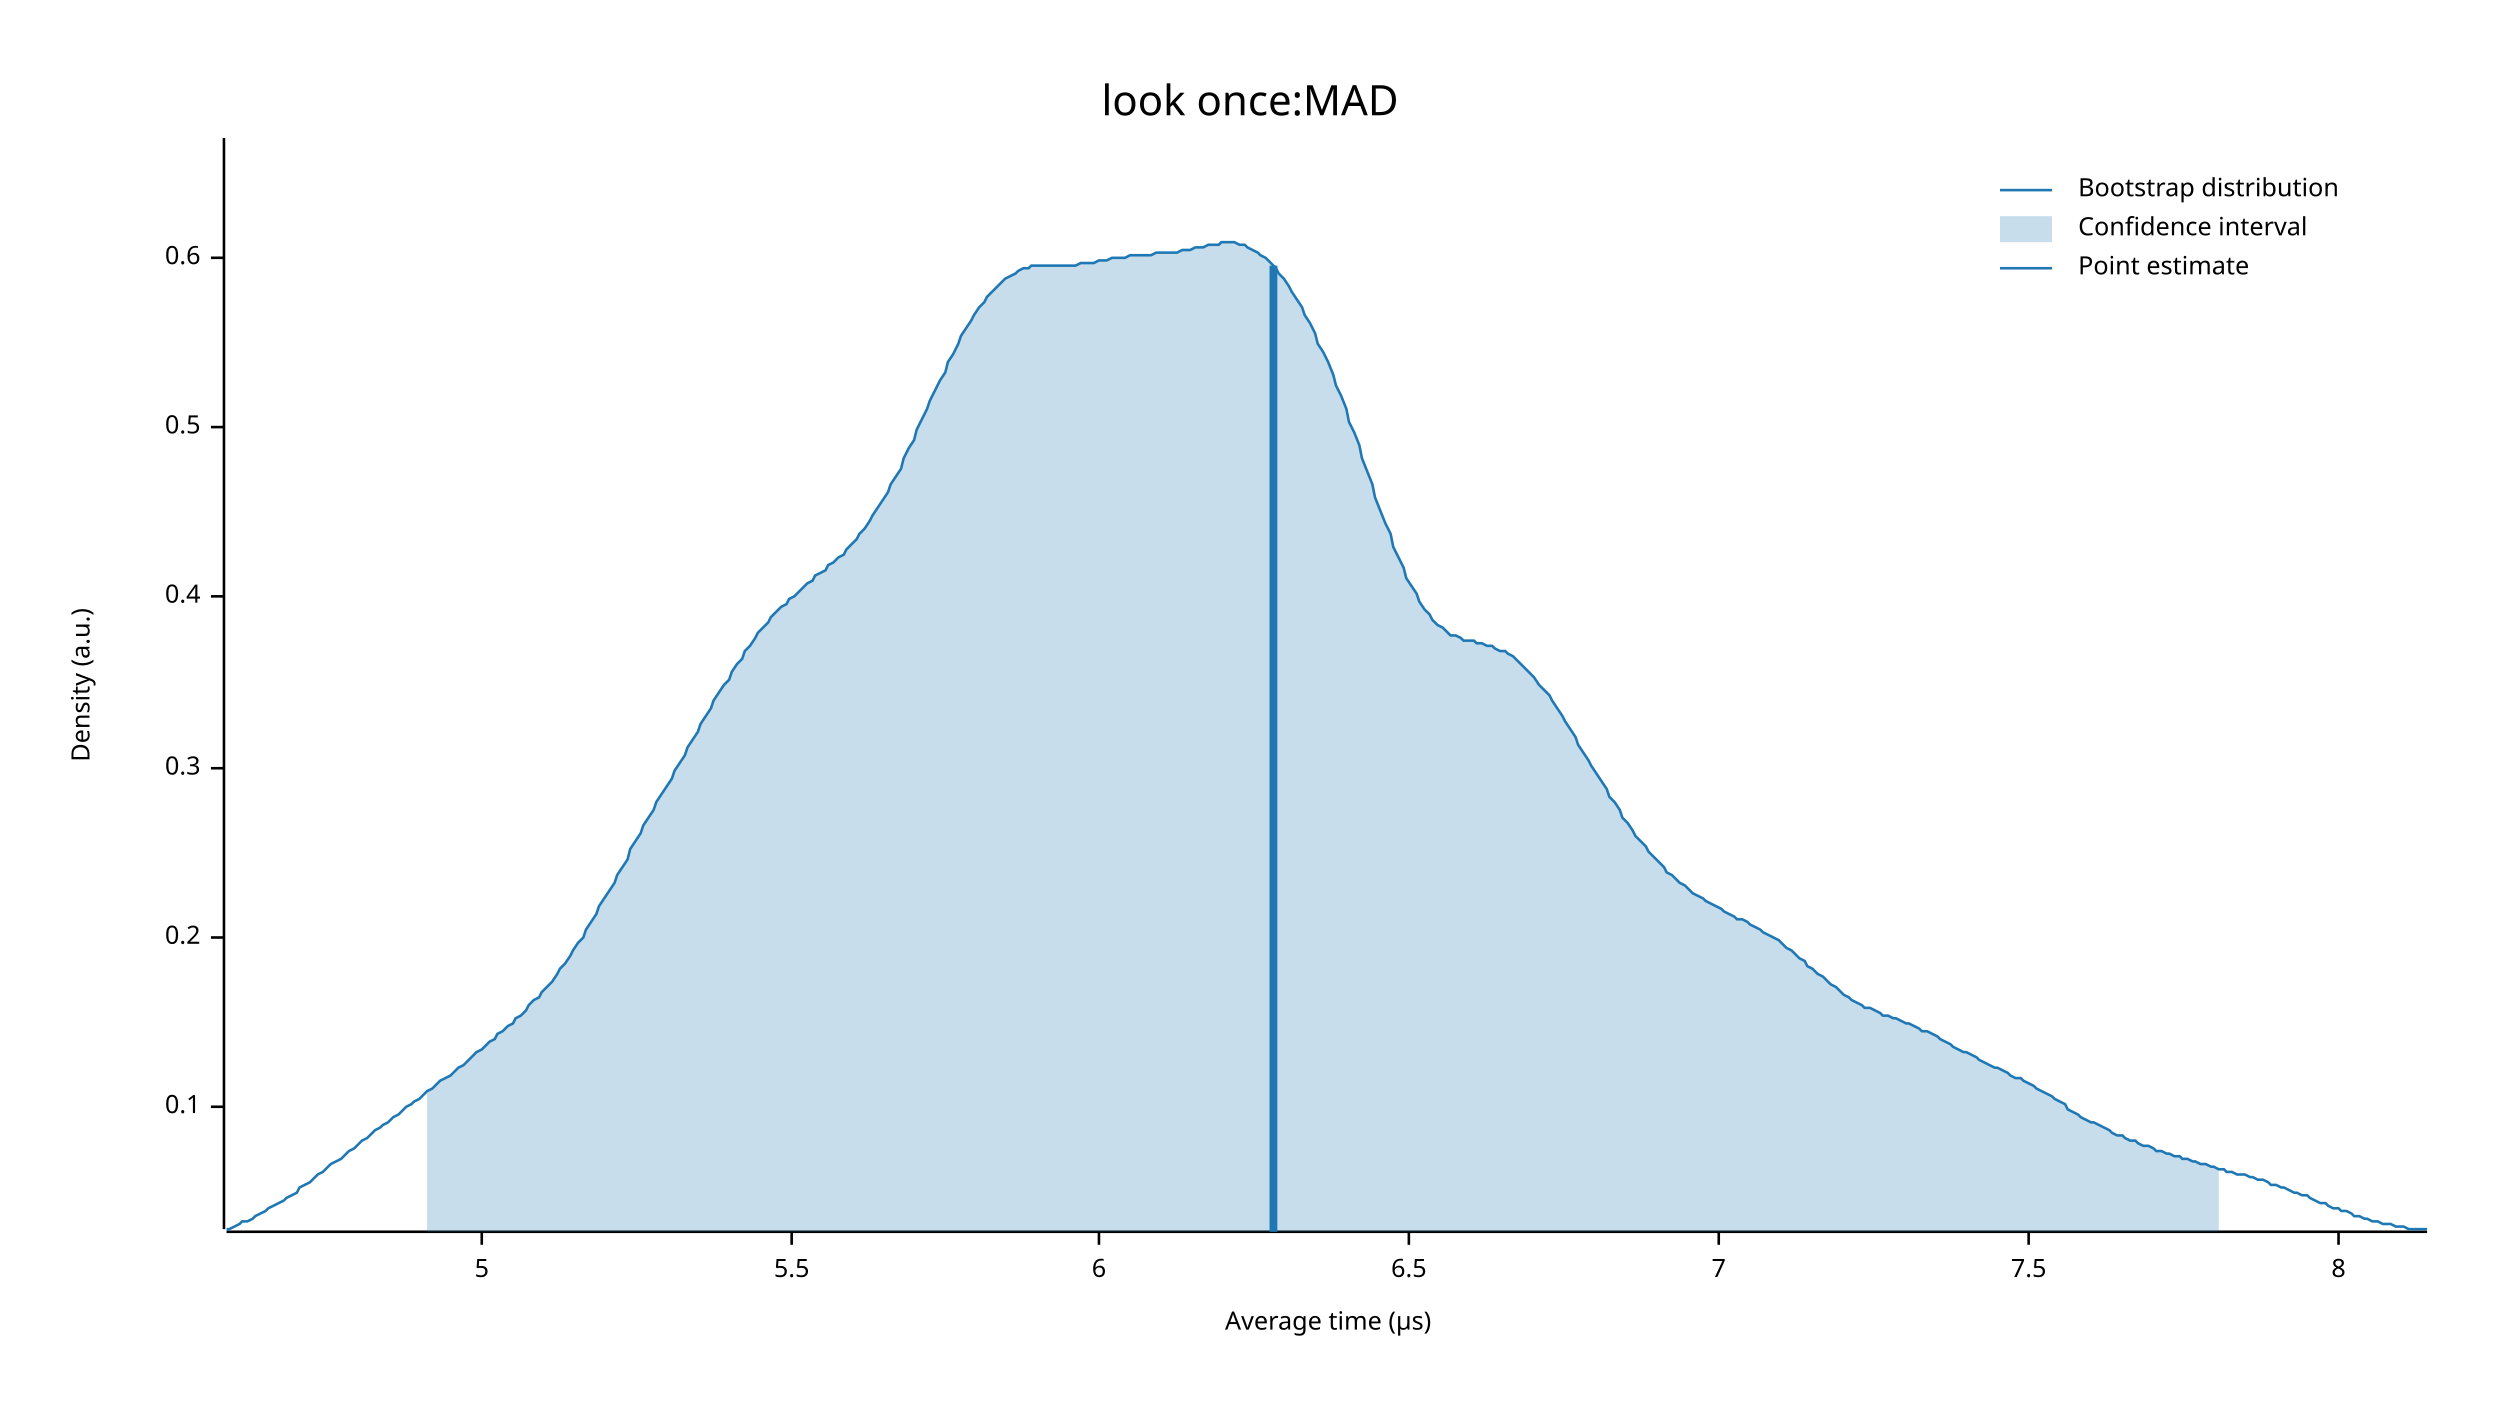
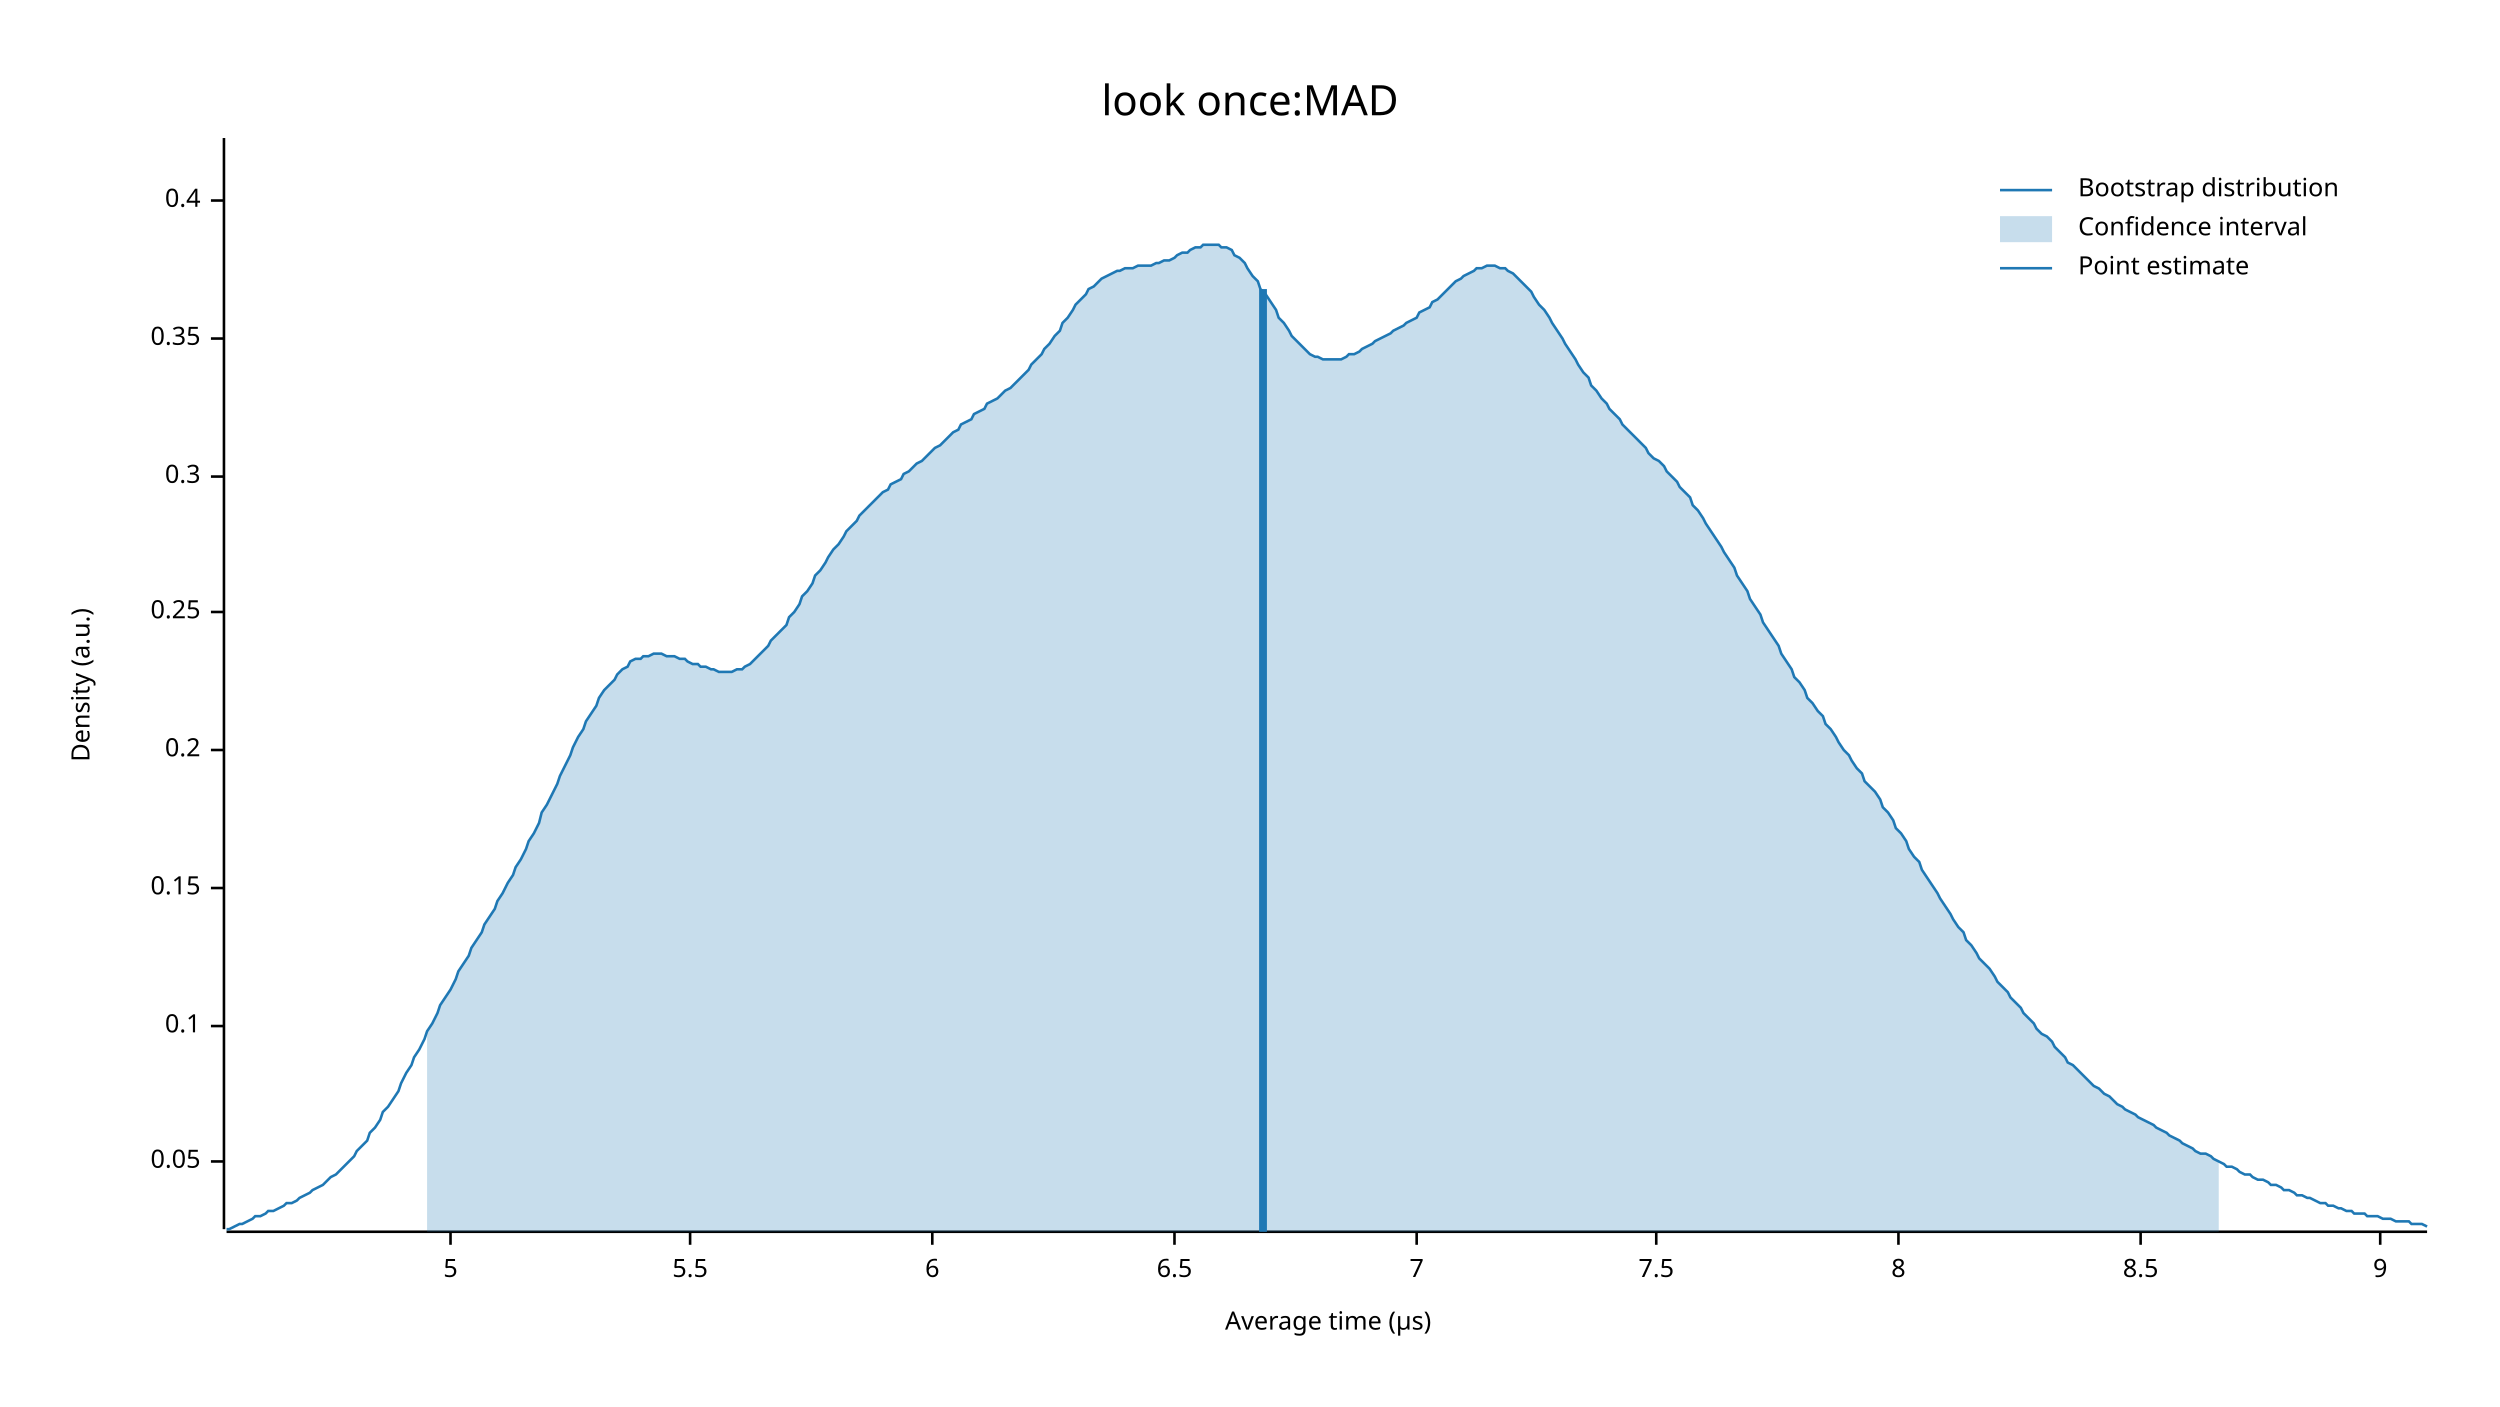
<svg xmlns="http://www.w3.org/2000/svg" width="960" height="540" viewBox="0 0 960 540">
  <text x="480" y="32" dy="0.76em" text-anchor="middle" font-family="sans-serif" font-size="16.129" opacity="1" fill="#000000">
look once:MAD
</text>
  <text x="27" y="263" dy="0.76em" text-anchor="middle" font-family="sans-serif" font-size="9.677" opacity="1" fill="#000000" transform="rotate(270, 27, 263)">
Density (a.u.)
</text>
  <text x="510" y="513" dy="-0.5ex" text-anchor="middle" font-family="sans-serif" font-size="9.677" opacity="1" fill="#000000">
Average time (µs)
</text>
  <polyline fill="none" opacity="1" stroke="#000000" stroke-width="1" points="86,53 86,472 " />
-   <text x="77" y="425" dy="0.5ex" text-anchor="end" font-family="sans-serif" font-size="9.677" opacity="1" fill="#000000">
+   <text x="77" y="446" dy="0.5ex" text-anchor="end" font-family="sans-serif" font-size="9.677" opacity="1" fill="#000000">
+ 0.05
+ </text>
+   <polyline fill="none" opacity="1" stroke="#000000" stroke-width="1" points="81,446 86,446 " />
+   <text x="77" y="394" dy="0.5ex" text-anchor="end" font-family="sans-serif" font-size="9.677" opacity="1" fill="#000000">
0.1
</text>
-   <polyline fill="none" opacity="1" stroke="#000000" stroke-width="1" points="81,425 86,425 " />
-   <text x="77" y="360" dy="0.5ex" text-anchor="end" font-family="sans-serif" font-size="9.677" opacity="1" fill="#000000">
+   <polyline fill="none" opacity="1" stroke="#000000" stroke-width="1" points="81,394 86,394 " />
+   <text x="77" y="341" dy="0.5ex" text-anchor="end" font-family="sans-serif" font-size="9.677" opacity="1" fill="#000000">
+ 0.15
+ </text>
+   <polyline fill="none" opacity="1" stroke="#000000" stroke-width="1" points="81,341 86,341 " />
+   <text x="77" y="288" dy="0.5ex" text-anchor="end" font-family="sans-serif" font-size="9.677" opacity="1" fill="#000000">
0.2
</text>
-   <polyline fill="none" opacity="1" stroke="#000000" stroke-width="1" points="81,360 86,360 " />
-   <text x="77" y="295" dy="0.5ex" text-anchor="end" font-family="sans-serif" font-size="9.677" opacity="1" fill="#000000">
+   <polyline fill="none" opacity="1" stroke="#000000" stroke-width="1" points="81,288 86,288 " />
+   <text x="77" y="235" dy="0.5ex" text-anchor="end" font-family="sans-serif" font-size="9.677" opacity="1" fill="#000000">
+ 0.25
+ </text>
+   <polyline fill="none" opacity="1" stroke="#000000" stroke-width="1" points="81,235 86,235 " />
+   <text x="77" y="183" dy="0.5ex" text-anchor="end" font-family="sans-serif" font-size="9.677" opacity="1" fill="#000000">
0.3
</text>
-   <polyline fill="none" opacity="1" stroke="#000000" stroke-width="1" points="81,295 86,295 " />
-   <text x="77" y="229" dy="0.5ex" text-anchor="end" font-family="sans-serif" font-size="9.677" opacity="1" fill="#000000">
+   <polyline fill="none" opacity="1" stroke="#000000" stroke-width="1" points="81,183 86,183 " />
+   <text x="77" y="130" dy="0.5ex" text-anchor="end" font-family="sans-serif" font-size="9.677" opacity="1" fill="#000000">
+ 0.35
+ </text>
+   <polyline fill="none" opacity="1" stroke="#000000" stroke-width="1" points="81,130 86,130 " />
+   <text x="77" y="77" dy="0.5ex" text-anchor="end" font-family="sans-serif" font-size="9.677" opacity="1" fill="#000000">
0.4
</text>
-   <polyline fill="none" opacity="1" stroke="#000000" stroke-width="1" points="81,229 86,229 " />
-   <text x="77" y="164" dy="0.5ex" text-anchor="end" font-family="sans-serif" font-size="9.677" opacity="1" fill="#000000">
- 0.5
- </text>
-   <polyline fill="none" opacity="1" stroke="#000000" stroke-width="1" points="81,164 86,164 " />
-   <text x="77" y="99" dy="0.5ex" text-anchor="end" font-family="sans-serif" font-size="9.677" opacity="1" fill="#000000">
- 0.6
- </text>
-   <polyline fill="none" opacity="1" stroke="#000000" stroke-width="1" points="81,99 86,99 " />
+   <polyline fill="none" opacity="1" stroke="#000000" stroke-width="1" points="81,77 86,77 " />
  <polyline fill="none" opacity="1" stroke="#000000" stroke-width="1" points="87,473 932,473 " />
-   <text x="185" y="483" dy="0.76em" text-anchor="middle" font-family="sans-serif" font-size="9.677" opacity="1" fill="#000000">
+   <text x="173" y="483" dy="0.76em" text-anchor="middle" font-family="sans-serif" font-size="9.677" opacity="1" fill="#000000">
5
</text>
-   <polyline fill="none" opacity="1" stroke="#000000" stroke-width="1" points="185,473 185,478 " />
-   <text x="304" y="483" dy="0.76em" text-anchor="middle" font-family="sans-serif" font-size="9.677" opacity="1" fill="#000000">
+   <polyline fill="none" opacity="1" stroke="#000000" stroke-width="1" points="173,473 173,478 " />
+   <text x="265" y="483" dy="0.76em" text-anchor="middle" font-family="sans-serif" font-size="9.677" opacity="1" fill="#000000">
5.5
</text>
-   <polyline fill="none" opacity="1" stroke="#000000" stroke-width="1" points="304,473 304,478 " />
-   <text x="422" y="483" dy="0.76em" text-anchor="middle" font-family="sans-serif" font-size="9.677" opacity="1" fill="#000000">
+   <polyline fill="none" opacity="1" stroke="#000000" stroke-width="1" points="265,473 265,478 " />
+   <text x="358" y="483" dy="0.76em" text-anchor="middle" font-family="sans-serif" font-size="9.677" opacity="1" fill="#000000">
6
</text>
-   <polyline fill="none" opacity="1" stroke="#000000" stroke-width="1" points="422,473 422,478 " />
-   <text x="541" y="483" dy="0.76em" text-anchor="middle" font-family="sans-serif" font-size="9.677" opacity="1" fill="#000000">
+   <polyline fill="none" opacity="1" stroke="#000000" stroke-width="1" points="358,473 358,478 " />
+   <text x="451" y="483" dy="0.76em" text-anchor="middle" font-family="sans-serif" font-size="9.677" opacity="1" fill="#000000">
6.5
</text>
-   <polyline fill="none" opacity="1" stroke="#000000" stroke-width="1" points="541,473 541,478 " />
-   <text x="660" y="483" dy="0.76em" text-anchor="middle" font-family="sans-serif" font-size="9.677" opacity="1" fill="#000000">
+   <polyline fill="none" opacity="1" stroke="#000000" stroke-width="1" points="451,473 451,478 " />
+   <text x="544" y="483" dy="0.76em" text-anchor="middle" font-family="sans-serif" font-size="9.677" opacity="1" fill="#000000">
7
</text>
-   <polyline fill="none" opacity="1" stroke="#000000" stroke-width="1" points="660,473 660,478 " />
-   <text x="779" y="483" dy="0.76em" text-anchor="middle" font-family="sans-serif" font-size="9.677" opacity="1" fill="#000000">
+   <polyline fill="none" opacity="1" stroke="#000000" stroke-width="1" points="544,473 544,478 " />
+   <text x="636" y="483" dy="0.76em" text-anchor="middle" font-family="sans-serif" font-size="9.677" opacity="1" fill="#000000">
7.5
</text>
-   <polyline fill="none" opacity="1" stroke="#000000" stroke-width="1" points="779,473 779,478 " />
-   <text x="898" y="483" dy="0.76em" text-anchor="middle" font-family="sans-serif" font-size="9.677" opacity="1" fill="#000000">
+   <polyline fill="none" opacity="1" stroke="#000000" stroke-width="1" points="636,473 636,478 " />
+   <text x="729" y="483" dy="0.76em" text-anchor="middle" font-family="sans-serif" font-size="9.677" opacity="1" fill="#000000">
8
</text>
-   <polyline fill="none" opacity="1" stroke="#000000" stroke-width="1" points="898,473 898,478 " />
-   <polyline fill="none" opacity="1" stroke="#1F78B4" stroke-width="1" points="87,472 88,472 90,471 92,470 93,469 95,469 97,468 98,467 100,466 102,465 103,464 105,463 107,462 109,461 110,460 112,459 114,458 115,456 117,455 119,454 120,453 122,451 124,450 125,449 127,447 129,446 131,445 132,444 134,442 136,441 137,440 139,438 141,437 142,436 144,434 146,433 147,432 149,431 151,429 153,428 154,427 156,425 158,424 159,423 161,422 163,420 164,419 166,418 168,416 169,415 171,414 173,413 175,411 176,410 178,409 180,407 181,406 183,404 185,403 186,402 188,400 190,399 191,397 193,396 195,394 197,393 198,391 200,390 202,388 203,386 205,384 207,383 208,381 210,379 212,377 214,374 215,372 217,370 219,367 220,365 222,362 224,360 225,357 227,354 229,351 230,348 232,345 234,342 236,339 237,336 239,333 241,330 242,326 244,323 246,320 247,317 249,314 251,311 252,308 254,305 256,302 258,299 259,296 261,293 263,290 264,287 266,284 268,281 269,278 271,275 273,272 274,269 276,266 278,263 280,261 281,258 283,255 285,253 286,250 288,248 290,245 291,243 293,241 295,239 296,237 298,235 300,233 302,232 303,230 305,229 307,227 308,226 310,224 312,223 313,221 315,220 317,219 318,217 320,216 322,214 324,213 325,211 327,209 329,207 330,205 332,203 334,200 335,198 337,195 339,192 341,189 342,186 344,183 346,180 347,176 349,172 351,169 352,165 354,161 356,157 357,154 359,150 361,146 363,143 364,139 366,136 368,132 369,129 371,126 373,123 374,121 376,118 378,116 379,114 381,112 383,110 385,108 386,107 388,106 390,105 391,104 393,103 395,103 396,102 398,102 400,102 401,102 403,102 405,102 407,102 408,102 410,102 412,102 413,102 415,101 417,101 418,101 420,101 422,100 423,100 425,100 427,99 429,99 430,99 432,99 434,98 435,98 437,98 439,98 440,98 442,98 444,97 445,97 447,97 449,97 451,97 452,97 454,96 456,96 457,96 459,95 461,95 462,95 464,94 466,94 468,94 469,93 471,93 473,93 474,93 476,94 478,94 479,95 481,96 483,97 484,98 486,99 488,101 490,103 491,105 493,107 495,110 496,112 498,115 500,118 501,121 503,124 505,128 506,132 508,135 510,139 512,144 513,148 515,152 517,157 518,162 520,166 522,171 523,176 525,181 527,186 528,191 530,196 532,201 534,205 535,210 537,214 539,218 540,222 542,225 544,228 545,231 547,234 549,236 550,238 552,240 554,241 556,243 557,244 559,244 561,245 562,246 564,246 566,246 567,247 569,247 571,248 573,248 574,249 576,250 578,250 579,251 581,252 583,254 584,255 586,257 588,259 589,260 591,263 593,265 595,267 596,269 598,272 600,275 601,277 603,280 605,283 606,286 608,289 610,292 611,294 613,297 615,300 617,303 618,306 620,308 622,311 623,314 625,316 627,319 628,321 630,323 632,325 633,327 635,329 637,331 639,333 640,335 642,336 644,338 645,339 647,340 649,342 650,343 652,344 654,345 655,346 657,347 659,348 661,349 662,350 664,351 666,352 667,353 669,353 671,354 672,355 674,356 676,357 677,358 679,359 681,360 683,361 684,362 686,364 688,365 689,366 691,368 693,369 694,371 696,372 698,374 700,375 701,376 703,378 705,379 706,380 708,382 710,383 711,384 713,385 715,386 716,387 718,387 720,388 722,389 723,390 725,390 727,391 728,391 730,392 732,393 733,393 735,394 737,395 738,396 740,396 742,397 744,398 745,399 747,400 749,401 750,402 752,403 754,404 755,404 757,405 759,406 760,407 762,408 764,409 766,410 767,410 769,411 771,412 772,413 774,414 776,414 777,415 779,416 781,417 782,418 784,419 786,420 788,421 789,422 791,423 793,424 794,426 796,427 798,428 799,429 801,430 803,431 804,431 806,432 808,433 810,434 811,435 813,436 815,436 816,437 818,438 820,438 821,439 823,440 825,440 827,441 828,442 830,442 832,443 833,443 835,444 837,444 838,445 840,445 842,446 843,446 845,447 847,447 849,448 850,448 852,449 854,449 855,450 857,450 859,451 860,451 862,451 864,452 865,452 867,453 869,453 871,454 872,455 874,455 876,456 877,456 879,457 881,458 882,458 884,459 886,459 887,460 889,461 891,462 893,462 894,463 896,464 898,464 899,465 901,465 903,466 904,467 906,467 908,468 909,468 911,469 913,469 915,470 916,470 918,470 920,471 921,471 923,471 925,472 926,472 928,472 930,472 932,472 " />
-   <polygon opacity="0.25" fill="#1F78B4" points="164,419 166,418 168,416 169,415 171,414 173,413 175,411 176,410 178,409 180,407 181,406 183,404 185,403 186,402 188,400 190,399 191,397 193,396 195,394 197,393 198,391 200,390 202,388 203,386 205,384 207,383 208,381 210,379 212,377 214,374 215,372 217,370 219,367 220,365 222,362 224,360 225,357 227,354 229,351 230,348 232,345 234,342 236,339 237,336 239,333 241,330 242,326 244,323 246,320 247,317 249,314 251,311 252,308 254,305 256,302 258,299 259,296 261,293 263,290 264,287 266,284 268,281 269,278 271,275 273,272 274,269 276,266 278,263 280,261 281,258 283,255 285,253 286,250 288,248 290,245 291,243 293,241 295,239 296,237 298,235 300,233 302,232 303,230 305,229 307,227 308,226 310,224 312,223 313,221 315,220 317,219 318,217 320,216 322,214 324,213 325,211 327,209 329,207 330,205 332,203 334,200 335,198 337,195 339,192 341,189 342,186 344,183 346,180 347,176 349,172 351,169 352,165 354,161 356,157 357,154 359,150 361,146 363,143 364,139 366,136 368,132 369,129 371,126 373,123 374,121 376,118 378,116 379,114 381,112 383,110 385,108 386,107 388,106 390,105 391,104 393,103 395,103 396,102 398,102 400,102 401,102 403,102 405,102 407,102 408,102 410,102 412,102 413,102 415,101 417,101 418,101 420,101 422,100 423,100 425,100 427,99 429,99 430,99 432,99 434,98 435,98 437,98 439,98 440,98 442,98 444,97 445,97 447,97 449,97 451,97 452,97 454,96 456,96 457,96 459,95 461,95 462,95 464,94 466,94 468,94 469,93 471,93 473,93 474,93 476,94 478,94 479,95 481,96 483,97 484,98 486,99 488,101 490,103 491,105 493,107 495,110 496,112 498,115 500,118 501,121 503,124 505,128 506,132 508,135 510,139 512,144 513,148 515,152 517,157 518,162 520,166 522,171 523,176 525,181 527,186 528,191 530,196 532,201 534,205 535,210 537,214 539,218 540,222 542,225 544,228 545,231 547,234 549,236 550,238 552,240 554,241 556,243 557,244 559,244 561,245 562,246 564,246 566,246 567,247 569,247 571,248 573,248 574,249 576,250 578,250 579,251 581,252 583,254 584,255 586,257 588,259 589,260 591,263 593,265 595,267 596,269 598,272 600,275 601,277 603,280 605,283 606,286 608,289 610,292 611,294 613,297 615,300 617,303 618,306 620,308 622,311 623,314 625,316 627,319 628,321 630,323 632,325 633,327 635,329 637,331 639,333 640,335 642,336 644,338 645,339 647,340 649,342 650,343 652,344 654,345 655,346 657,347 659,348 661,349 662,350 664,351 666,352 667,353 669,353 671,354 672,355 674,356 676,357 677,358 679,359 681,360 683,361 684,362 686,364 688,365 689,366 691,368 693,369 694,371 696,372 698,374 700,375 701,376 703,378 705,379 706,380 708,382 710,383 711,384 713,385 715,386 716,387 718,387 720,388 722,389 723,390 725,390 727,391 728,391 730,392 732,393 733,393 735,394 737,395 738,396 740,396 742,397 744,398 745,399 747,400 749,401 750,402 752,403 754,404 755,404 757,405 759,406 760,407 762,408 764,409 766,410 767,410 769,411 771,412 772,413 774,414 776,414 777,415 779,416 781,417 782,418 784,419 786,420 788,421 789,422 791,423 793,424 794,426 796,427 798,428 799,429 801,430 803,431 804,431 806,432 808,433 810,434 811,435 813,436 815,436 816,437 818,438 820,438 821,439 823,440 825,440 827,441 828,442 830,442 832,443 833,443 835,444 837,444 838,445 840,445 842,446 843,446 845,447 847,447 849,448 850,448 852,449 852,473 164,473 " />
-   <polyline fill="none" opacity="1" stroke="#1F78B4" stroke-width="3" points="489,473 489,102 " />
+   <polyline fill="none" opacity="1" stroke="#000000" stroke-width="1" points="729,473 729,478 " />
+   <text x="822" y="483" dy="0.76em" text-anchor="middle" font-family="sans-serif" font-size="9.677" opacity="1" fill="#000000">
+ 8.5
+ </text>
+   <polyline fill="none" opacity="1" stroke="#000000" stroke-width="1" points="822,473 822,478 " />
+   <text x="914" y="483" dy="0.76em" text-anchor="middle" font-family="sans-serif" font-size="9.677" opacity="1" fill="#000000">
+ 9
+ </text>
+   <polyline fill="none" opacity="1" stroke="#000000" stroke-width="1" points="914,473 914,478 " />
+   <polyline fill="none" opacity="1" stroke="#1F78B4" stroke-width="1" points="87,472 88,472 90,471 92,470 93,470 95,469 97,468 98,467 100,467 102,466 103,465 105,465 107,464 109,463 110,462 112,462 114,461 115,460 117,459 119,458 120,457 122,456 124,455 125,454 127,452 129,451 131,449 132,448 134,446 136,444 137,442 139,440 141,438 142,435 144,433 146,430 147,427 149,425 151,422 153,419 154,416 156,412 158,409 159,406 161,403 163,399 164,396 166,393 168,389 169,386 171,383 173,380 175,376 176,373 178,370 180,367 181,364 183,361 185,358 186,355 188,352 190,349 191,346 193,343 195,339 197,336 198,333 200,330 202,326 203,323 205,320 207,316 208,312 210,309 212,305 214,301 215,298 217,294 219,290 220,287 222,283 224,280 225,277 227,274 229,271 230,268 232,265 234,263 236,261 237,259 239,257 241,256 242,254 244,253 246,253 247,252 249,252 251,251 252,251 254,251 256,252 258,252 259,252 261,253 263,253 264,254 266,255 268,255 269,256 271,256 273,257 274,257 276,258 278,258 280,258 281,258 283,257 285,257 286,256 288,255 290,253 291,252 293,250 295,248 296,246 298,244 300,242 302,240 303,237 305,235 307,232 308,229 310,227 312,224 313,221 315,219 317,216 318,214 320,211 322,209 324,206 325,204 327,202 329,200 330,198 332,196 334,194 335,193 337,191 339,189 341,188 342,186 344,185 346,184 347,182 349,181 351,179 352,178 354,177 356,175 357,174 359,172 361,171 363,169 364,168 366,166 368,165 369,163 371,162 373,161 374,159 376,158 378,157 379,155 381,154 383,153 385,151 386,150 388,149 390,147 391,146 393,144 395,142 396,140 398,138 400,136 401,134 403,132 405,129 407,127 408,124 410,122 412,119 413,117 415,115 417,113 418,111 420,110 422,108 423,107 425,106 427,105 429,104 430,104 432,103 434,103 435,103 437,102 439,102 440,102 442,102 444,101 445,101 447,100 449,100 451,99 452,98 454,97 456,97 457,96 459,95 461,95 462,94 464,94 466,94 468,94 469,95 471,95 473,96 474,98 476,99 478,101 479,103 481,106 483,108 484,111 486,113 488,116 490,119 491,122 493,124 495,127 496,129 498,131 500,133 501,134 503,136 505,137 506,137 508,138 510,138 512,138 513,138 515,138 517,137 518,136 520,136 522,135 523,134 525,133 527,132 528,131 530,130 532,129 534,128 535,127 537,126 539,125 540,124 542,123 544,122 545,120 547,119 549,118 550,116 552,115 554,113 556,111 557,110 559,108 561,107 562,106 564,105 566,104 567,103 569,103 571,102 573,102 574,102 576,103 578,103 579,104 581,105 583,107 584,108 586,110 588,112 589,114 591,117 593,119 595,122 596,124 598,127 600,130 601,132 603,135 605,138 606,140 608,143 610,145 611,148 613,150 615,153 617,155 618,157 620,159 622,161 623,163 625,165 627,167 628,168 630,170 632,172 633,174 635,176 637,177 639,179 640,181 642,183 644,185 645,187 647,189 649,191 650,194 652,196 654,199 655,201 657,204 659,207 661,210 662,212 664,215 666,218 667,221 669,224 671,227 672,230 674,233 676,236 677,239 679,242 681,245 683,248 684,251 686,254 688,257 689,260 691,262 693,265 694,268 696,270 698,273 700,275 701,278 703,280 705,283 706,285 708,288 710,290 711,292 713,295 715,297 716,300 718,302 720,304 722,307 723,310 725,312 727,315 728,318 730,320 732,323 733,326 735,329 737,331 738,334 740,337 742,340 744,343 745,345 747,348 749,351 750,353 752,356 754,358 755,361 757,363 759,366 760,368 762,370 764,372 766,375 767,377 769,379 771,381 772,383 774,385 776,387 777,389 779,391 781,393 782,395 784,397 786,398 788,400 789,402 791,404 793,406 794,408 796,409 798,411 799,412 801,414 803,416 804,417 806,418 808,420 810,421 811,422 813,424 815,425 816,426 818,427 820,428 821,429 823,430 825,431 827,432 828,433 830,434 832,435 833,436 835,437 837,438 838,439 840,440 842,441 843,442 845,443 847,443 849,444 850,445 852,446 854,447 855,448 857,448 859,449 860,450 862,451 864,451 865,452 867,453 869,453 871,454 872,455 874,455 876,456 877,457 879,457 881,458 882,459 884,459 886,460 887,460 889,461 891,462 893,462 894,463 896,463 898,464 899,464 901,465 903,465 904,466 906,466 908,466 909,467 911,467 913,467 915,468 916,468 918,468 920,469 921,469 923,469 925,469 926,470 928,470 930,470 932,471 " />
+   <polygon opacity="0.25" fill="#1F78B4" points="164,396 166,393 168,389 169,386 171,383 173,380 175,376 176,373 178,370 180,367 181,364 183,361 185,358 186,355 188,352 190,349 191,346 193,343 195,339 197,336 198,333 200,330 202,326 203,323 205,320 207,316 208,312 210,309 212,305 214,301 215,298 217,294 219,290 220,287 222,283 224,280 225,277 227,274 229,271 230,268 232,265 234,263 236,261 237,259 239,257 241,256 242,254 244,253 246,253 247,252 249,252 251,251 252,251 254,251 256,252 258,252 259,252 261,253 263,253 264,254 266,255 268,255 269,256 271,256 273,257 274,257 276,258 278,258 280,258 281,258 283,257 285,257 286,256 288,255 290,253 291,252 293,250 295,248 296,246 298,244 300,242 302,240 303,237 305,235 307,232 308,229 310,227 312,224 313,221 315,219 317,216 318,214 320,211 322,209 324,206 325,204 327,202 329,200 330,198 332,196 334,194 335,193 337,191 339,189 341,188 342,186 344,185 346,184 347,182 349,181 351,179 352,178 354,177 356,175 357,174 359,172 361,171 363,169 364,168 366,166 368,165 369,163 371,162 373,161 374,159 376,158 378,157 379,155 381,154 383,153 385,151 386,150 388,149 390,147 391,146 393,144 395,142 396,140 398,138 400,136 401,134 403,132 405,129 407,127 408,124 410,122 412,119 413,117 415,115 417,113 418,111 420,110 422,108 423,107 425,106 427,105 429,104 430,104 432,103 434,103 435,103 437,102 439,102 440,102 442,102 444,101 445,101 447,100 449,100 451,99 452,98 454,97 456,97 457,96 459,95 461,95 462,94 464,94 466,94 468,94 469,95 471,95 473,96 474,98 476,99 478,101 479,103 481,106 483,108 484,111 486,113 488,116 490,119 491,122 493,124 495,127 496,129 498,131 500,133 501,134 503,136 505,137 506,137 508,138 510,138 512,138 513,138 515,138 517,137 518,136 520,136 522,135 523,134 525,133 527,132 528,131 530,130 532,129 534,128 535,127 537,126 539,125 540,124 542,123 544,122 545,120 547,119 549,118 550,116 552,115 554,113 556,111 557,110 559,108 561,107 562,106 564,105 566,104 567,103 569,103 571,102 573,102 574,102 576,103 578,103 579,104 581,105 583,107 584,108 586,110 588,112 589,114 591,117 593,119 595,122 596,124 598,127 600,130 601,132 603,135 605,138 606,140 608,143 610,145 611,148 613,150 615,153 617,155 618,157 620,159 622,161 623,163 625,165 627,167 628,168 630,170 632,172 633,174 635,176 637,177 639,179 640,181 642,183 644,185 645,187 647,189 649,191 650,194 652,196 654,199 655,201 657,204 659,207 661,210 662,212 664,215 666,218 667,221 669,224 671,227 672,230 674,233 676,236 677,239 679,242 681,245 683,248 684,251 686,254 688,257 689,260 691,262 693,265 694,268 696,270 698,273 700,275 701,278 703,280 705,283 706,285 708,288 710,290 711,292 713,295 715,297 716,300 718,302 720,304 722,307 723,310 725,312 727,315 728,318 730,320 732,323 733,326 735,329 737,331 738,334 740,337 742,340 744,343 745,345 747,348 749,351 750,353 752,356 754,358 755,361 757,363 759,366 760,368 762,370 764,372 766,375 767,377 769,379 771,381 772,383 774,385 776,387 777,389 779,391 781,393 782,395 784,397 786,398 788,400 789,402 791,404 793,406 794,408 796,409 798,411 799,412 801,414 803,416 804,417 806,418 808,420 810,421 811,422 813,424 815,425 816,426 818,427 820,428 821,429 823,430 825,431 827,432 828,433 830,434 832,435 833,436 835,437 837,438 838,439 840,440 842,441 843,442 845,443 847,443 849,444 850,445 852,446 852,473 164,473 " />
+   <polyline fill="none" opacity="1" stroke="#1F78B4" stroke-width="3" points="485,473 485,111 " />
  <text x="798" y="68" dy="0.76em" text-anchor="start" font-family="sans-serif" font-size="9.677" opacity="1" fill="#000000">
Bootstrap distribution
</text>
  <text x="798" y="83" dy="0.76em" text-anchor="start" font-family="sans-serif" font-size="9.677" opacity="1" fill="#000000">
Confidence interval
</text>
  <text x="798" y="98" dy="0.76em" text-anchor="start" font-family="sans-serif" font-size="9.677" opacity="1" fill="#000000">
Point estimate
</text>
  <polyline fill="none" opacity="1" stroke="#1F78B4" stroke-width="1" points="768,73 788,73 " />
  <rect x="768" y="83" width="20" height="10" opacity="0.25" fill="#1F78B4" stroke="none" />
  <polyline fill="none" opacity="1" stroke="#1F78B4" stroke-width="1" points="768,103 788,103 " />
</svg>
